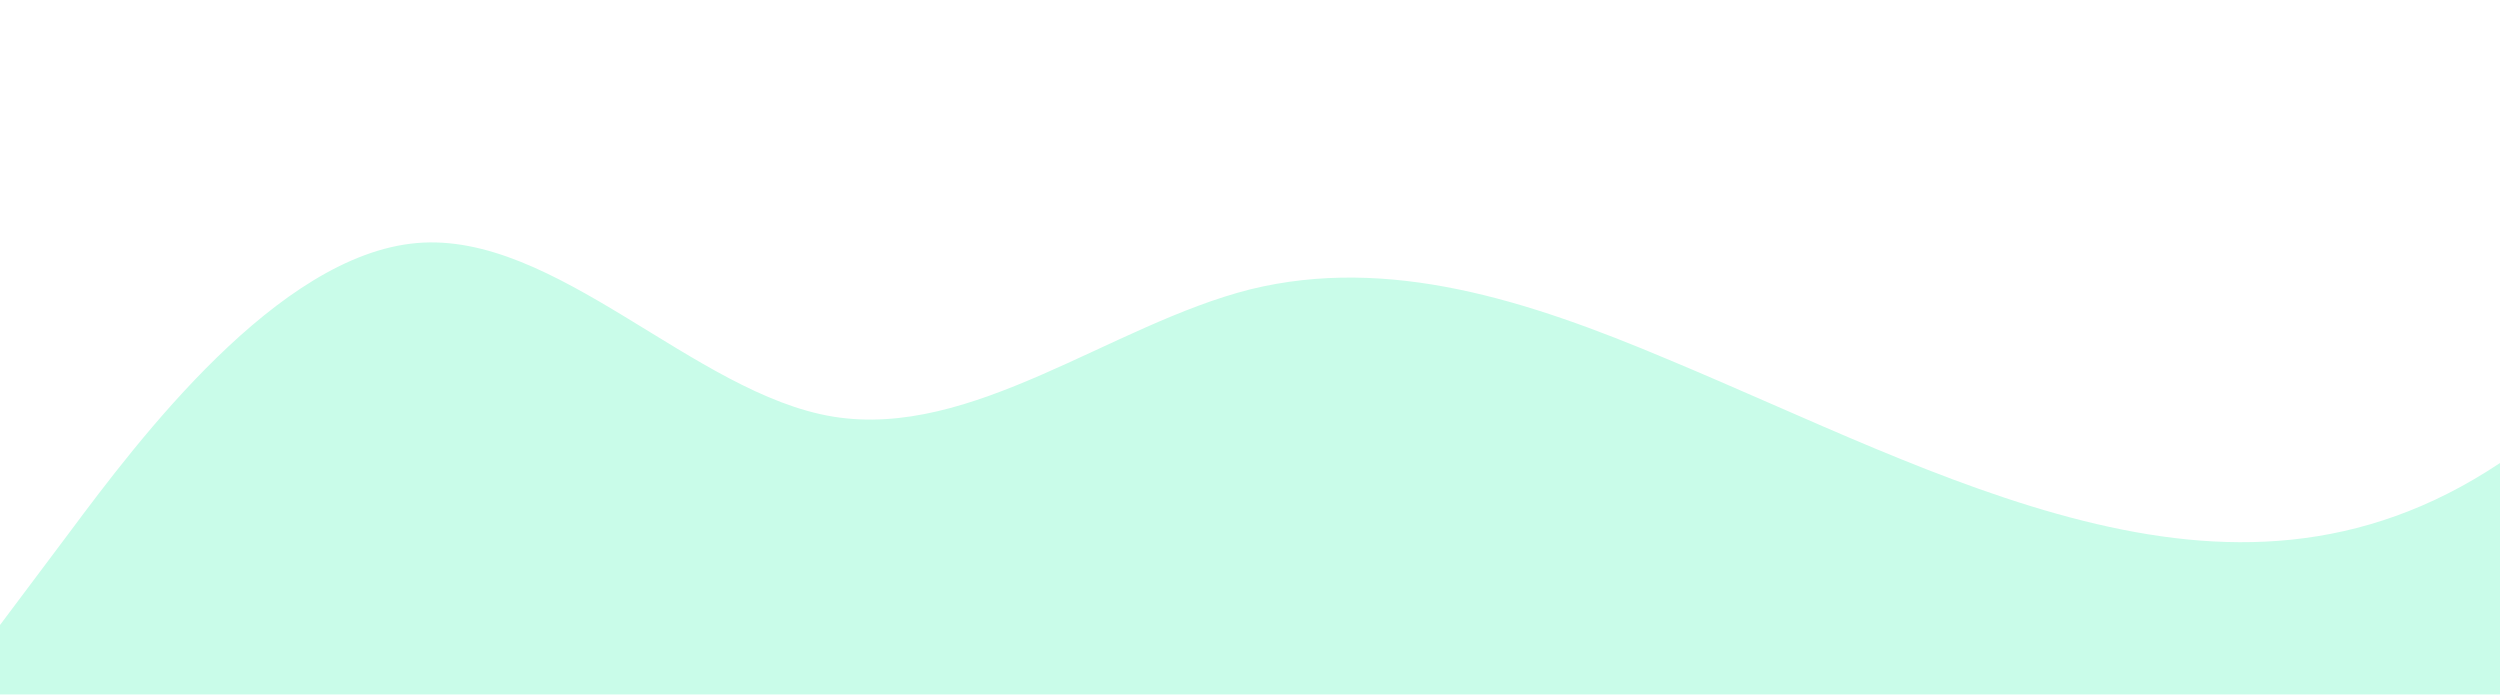
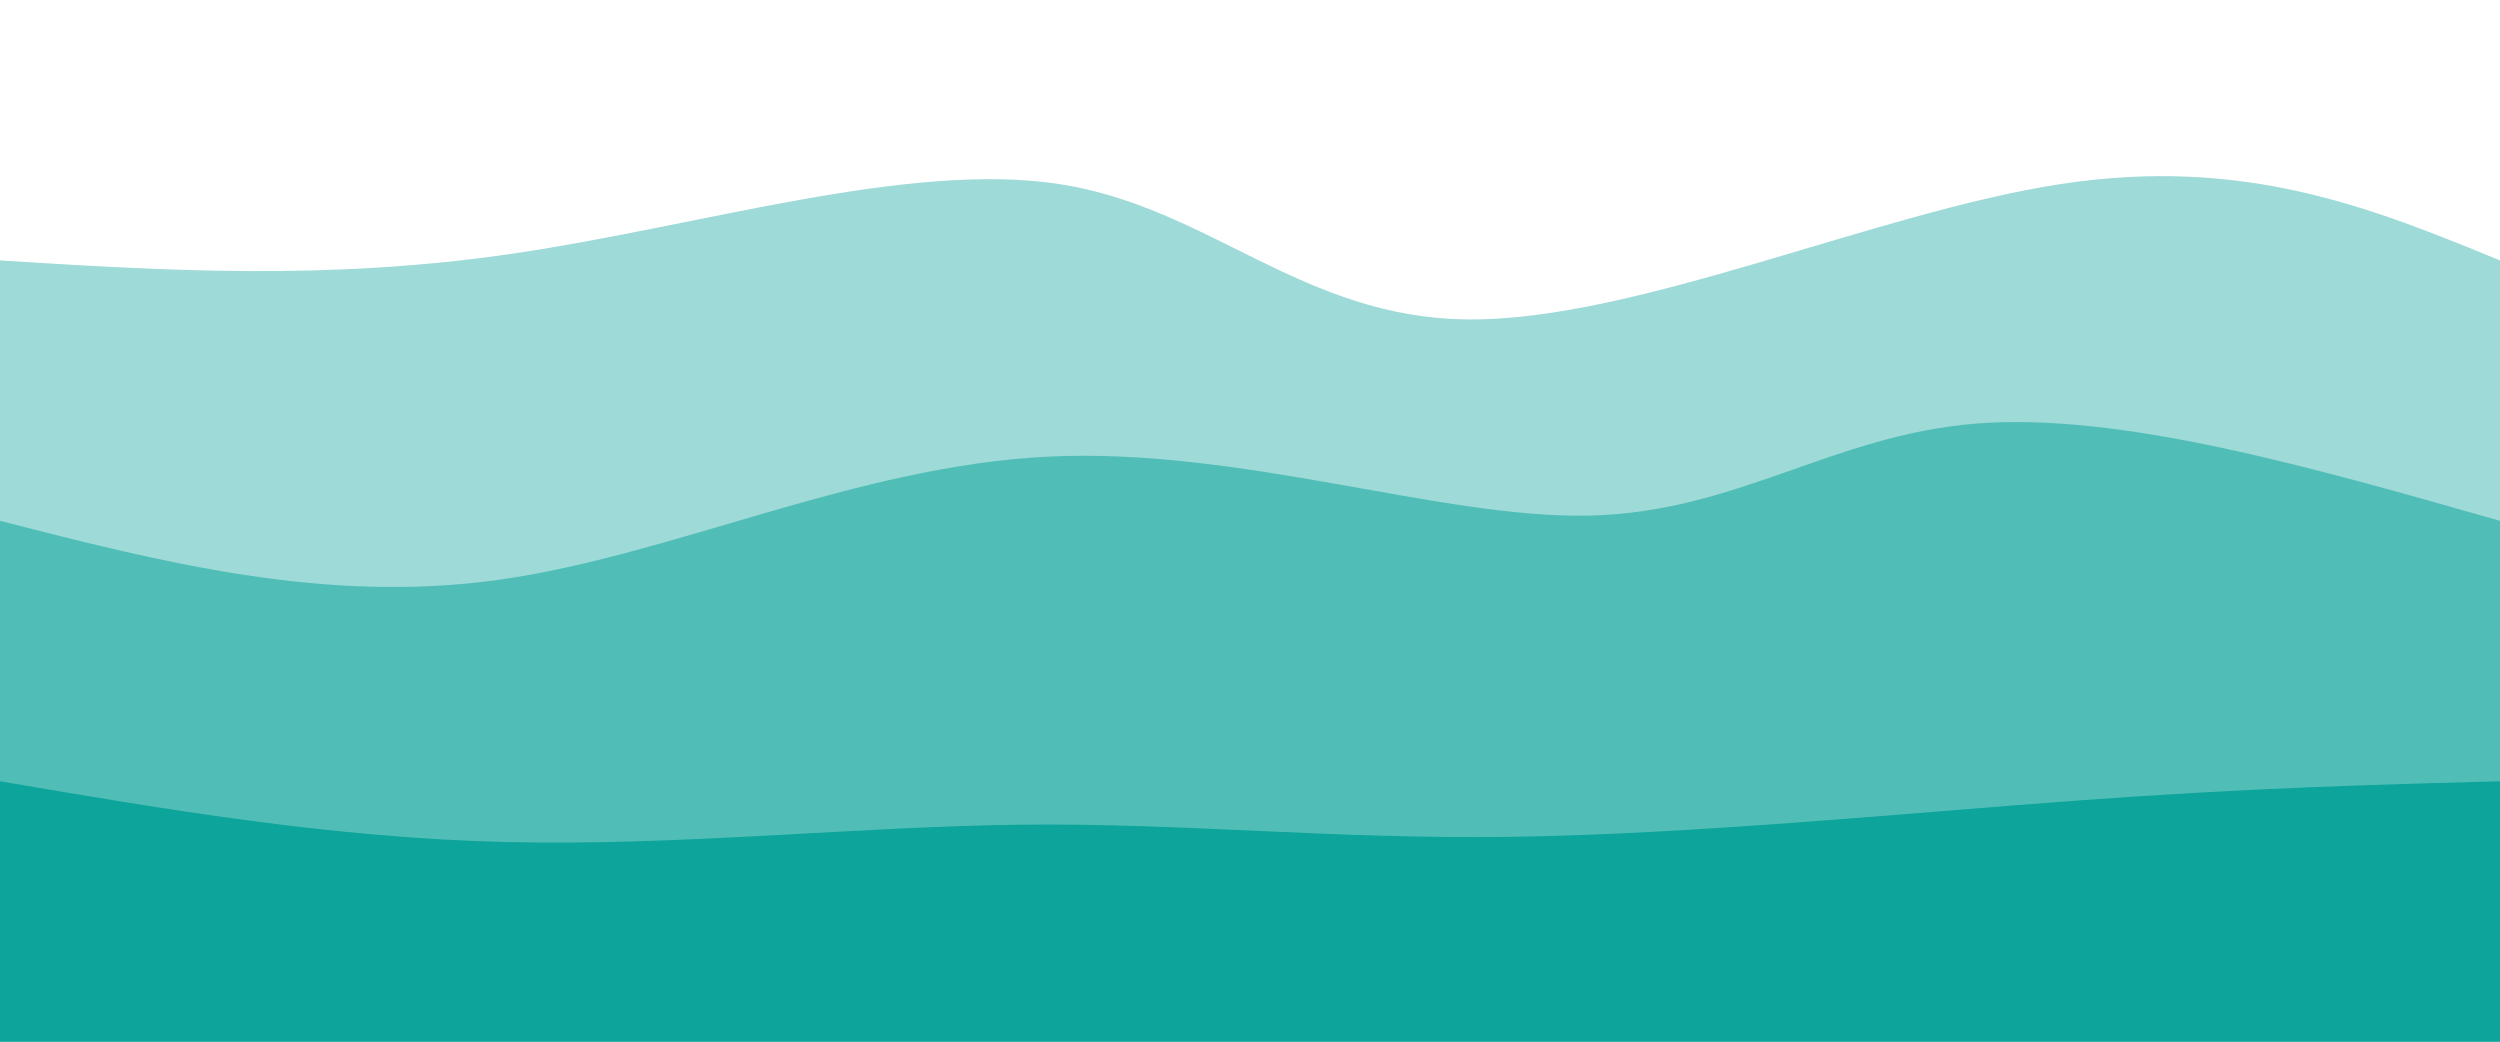
- <svg xmlns="http://www.w3.org/2000/svg" id="wave" style="transform:rotate(0deg); transition: 0.3s" viewBox="0 0 1440 400" version="1.1">
-   <defs>
-     <linearGradient id="sw-gradient-0" x1="0" x2="0" y1="1" y2="0">
-       <stop stop-color="rgba(201, 252, 233, 1)" offset="0%" />
-       <stop stop-color="rgba(201, 252, 233, 1)" offset="100%" />
-     </linearGradient>
-   </defs>
-   <path style="transform:translate(0, 0px); opacity:1" fill="url(#sw-gradient-0)" d="M0,360L40,306.7C80,253,160,147,240,140C320,133,400,227,480,240C560,253,640,187,720,166.7C800,147,880,173,960,206.7C1040,240,1120,280,1200,300C1280,320,1360,320,1440,266.7C1520,213,1600,107,1680,93.3C1760,80,1840,160,1920,186.7C2000,213,2080,187,2160,153.3C2240,120,2320,80,2400,80C2480,80,2560,120,2640,140C2720,160,2800,160,2880,173.3C2960,187,3040,213,3120,240C3200,267,3280,293,3360,293.3C3440,293,3520,267,3600,226.7C3680,187,3760,133,3840,133.3C3920,133,4000,187,4080,200C4160,213,4240,187,4320,206.7C4400,227,4480,293,4560,280C4640,267,4720,173,4800,166.7C4880,160,4960,240,5040,226.7C5120,213,5200,107,5280,106.7C5360,107,5440,213,5520,213.3C5600,213,5680,107,5720,53.3L5760,0L5760,400L5720,400C5680,400,5600,400,5520,400C5440,400,5360,400,5280,400C5200,400,5120,400,5040,400C4960,400,4880,400,4800,400C4720,400,4640,400,4560,400C4480,400,4400,400,4320,400C4240,400,4160,400,4080,400C4000,400,3920,400,3840,400C3760,400,3680,400,3600,400C3520,400,3440,400,3360,400C3280,400,3200,400,3120,400C3040,400,2960,400,2880,400C2800,400,2720,400,2640,400C2560,400,2480,400,2400,400C2320,400,2240,400,2160,400C2080,400,2000,400,1920,400C1840,400,1760,400,1680,400C1600,400,1520,400,1440,400C1360,400,1280,400,1200,400C1120,400,1040,400,960,400C880,400,800,400,720,400C640,400,560,400,480,400C400,400,320,400,240,400C160,400,80,400,40,400L0,400Z" />
+ <svg xmlns="http://www.w3.org/2000/svg" width="100%" height="100%" id="svg" viewBox="0 0 1440 600" class="transition duration-300 ease-in-out delay-150">
+   <path d="M 0,600 C 0,600 0,150 0,150 C 94.383,155.895 188.766,161.789 296,146 C 403.234,130.211 523.321,92.737 610,106 C 696.679,119.263 749.952,183.263 846,184 C 942.048,184.737 1080.871,122.211 1187,106 C 1293.129,89.789 1366.565,119.895 1440,150 C 1440,150 1440,600 1440,600 Z" stroke="none" stroke-width="0" fill="#0da49b" fill-opacity="0.4" class="transition-all duration-300 ease-in-out delay-150 path-0" />
+   <path d="M 0,600 C 0,600 0,300 0,300 C 93.531,323.952 187.062,347.904 287,334 C 386.938,320.096 493.282,268.335 604,263 C 714.718,257.665 829.809,298.756 915,297 C 1000.191,295.244 1055.483,250.641 1138,244 C 1220.517,237.359 1330.258,268.679 1440,300 C 1440,300 1440,600 1440,600 Z" stroke="none" stroke-width="0" fill="#0da49b" fill-opacity="0.53" class="transition-all duration-300 ease-in-out delay-150 path-1" />
+   <path d="M 0,600 C 0,600 0,450 0,450 C 95.569,466.287 191.139,482.574 291,485 C 390.861,487.426 495.014,475.99 589,475 C 682.986,474.01 766.804,483.464 871,482 C 975.196,480.536 1099.77,468.153 1198,461 C 1296.23,453.847 1368.115,451.923 1440,450 C 1440,450 1440,600 1440,600 Z" stroke="none" stroke-width="0" fill="#0da49b" fill-opacity="1" class="transition-all duration-300 ease-in-out delay-150 path-2" />
</svg>
